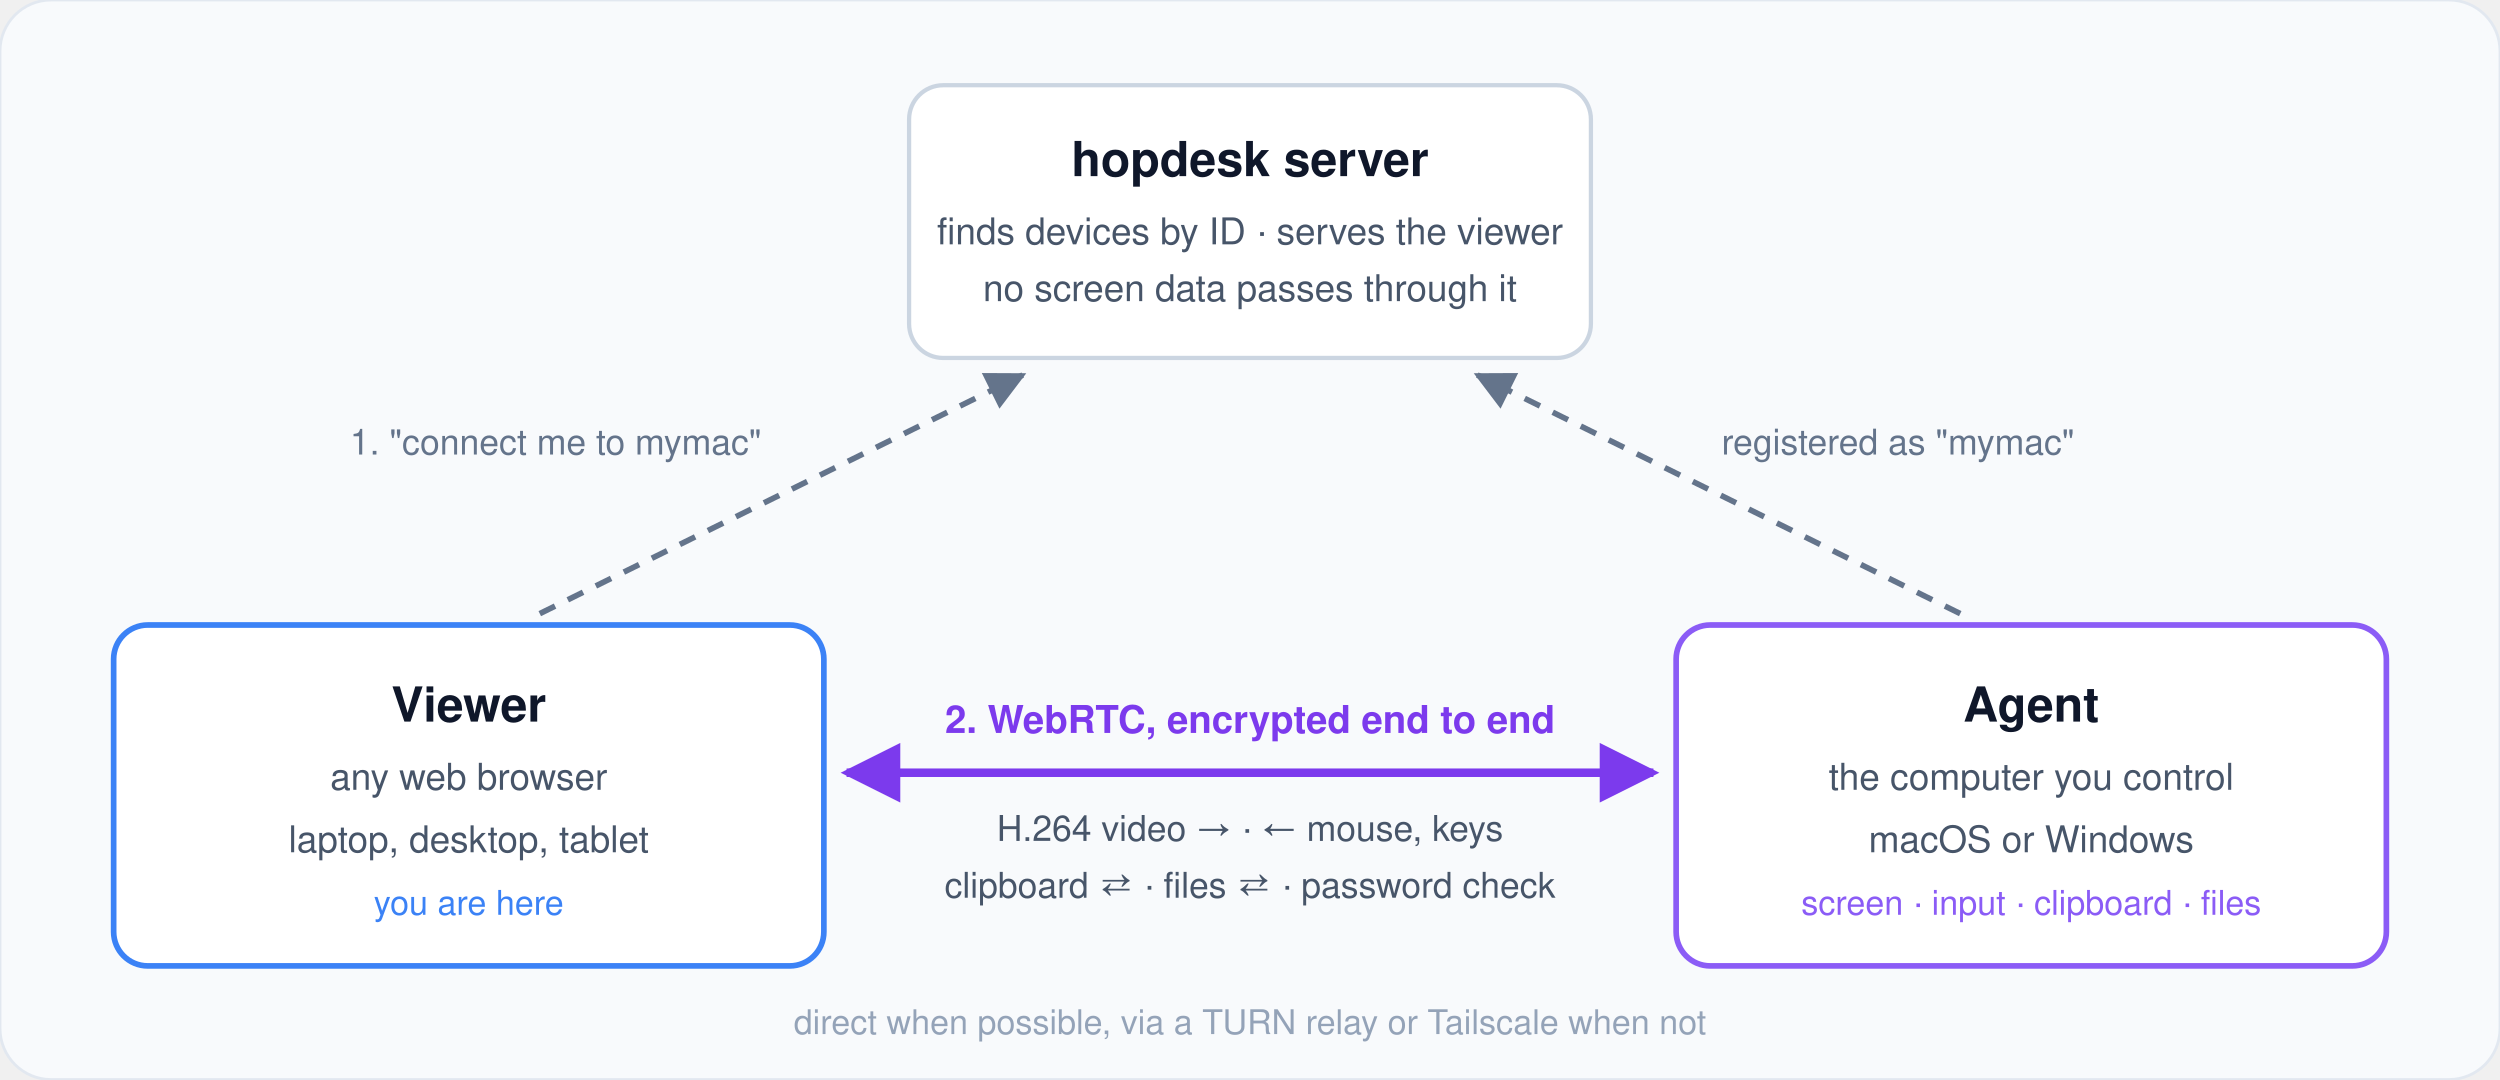
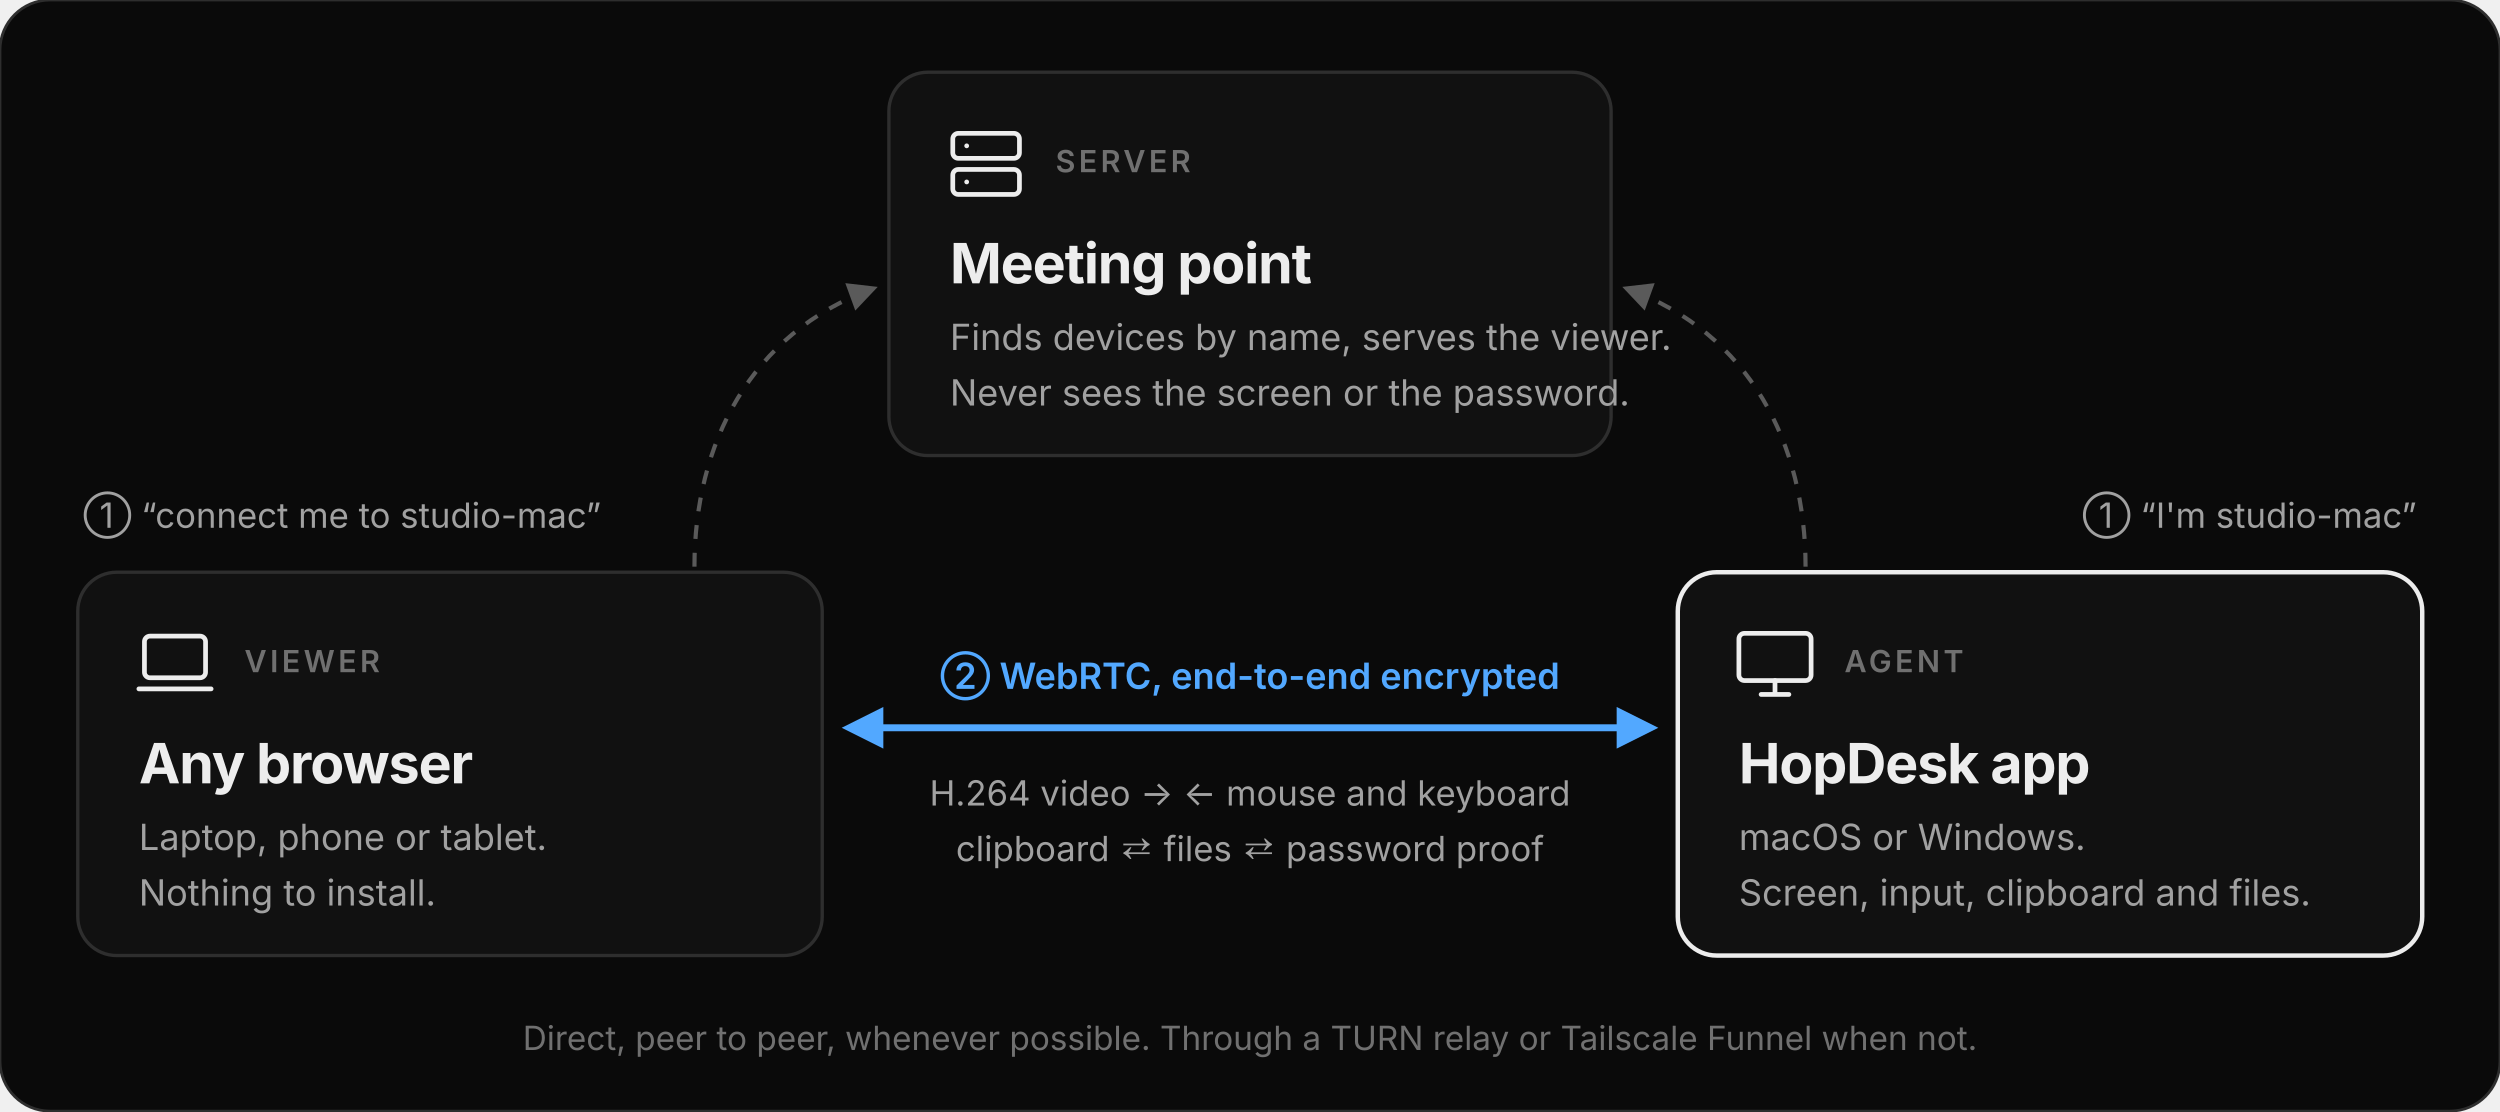
- <svg xmlns="http://www.w3.org/2000/svg" viewBox="0 0 880 380" width="880" height="380" font-family="-apple-system, Segoe UI, Helvetica, Arial, sans-serif">
+ <svg xmlns="http://www.w3.org/2000/svg" viewBox="0 0 900 400" width="900" height="400" font-family="Geist, Inter, -apple-system, 'Segoe UI', Helvetica, Arial, sans-serif">
+   <rect width="900" height="400" rx="18" fill="#0a0a0a" stroke="#2e2e2e" />
  <defs>
-     <marker id="a" viewBox="0 0 10 10" refX="9" refY="5" markerWidth="7" markerHeight="7" orient="auto-start-reverse">
-       <path d="M0 0L10 5L0 10z" fill="#64748b" />
+     <marker id="d" viewBox="0 0 10 10" refX="8" refY="5" markerWidth="7" markerHeight="7" orient="auto">
+       <path d="M0 0L10 5L0 10z" fill="#5a5a5a" />
    </marker>
-     <marker id="b" viewBox="0 0 10 10" refX="9" refY="5" markerWidth="7" markerHeight="7" orient="auto-start-reverse">
-       <path d="M0 0L10 5L0 10z" fill="#7c3aed" />
+     <marker id="b" viewBox="0 0 10 10" refX="8" refY="5" markerWidth="6" markerHeight="6" orient="auto-start-reverse">
+       <path d="M0 0L10 5L0 10z" fill="#52a8ff" />
    </marker>
  </defs>
-   <rect width="880" height="380" rx="18" fill="#f8fafc" stroke="#e2e8f0" />
-   <rect x="320" y="30" width="240" height="96" rx="12" fill="#fff" stroke="#cbd5e1" stroke-width="1.5" />
-   <text x="440" y="62" text-anchor="middle" font-size="17" font-weight="700" fill="#0f172a">hopdesk server</text>
-   <text x="440" y="86" text-anchor="middle" font-size="13" fill="#475569">finds devices by ID · serves the viewer</text>
-   <text x="440" y="106" text-anchor="middle" font-size="13" fill="#475569">no screen data passes through it</text>
-   <rect x="40" y="220" width="250" height="120" rx="12" fill="#fff" stroke="#3b82f6" stroke-width="2" />
-   <text x="165" y="254" text-anchor="middle" font-size="17" font-weight="700" fill="#0f172a">Viewer</text>
-   <text x="165" y="278" text-anchor="middle" font-size="13" fill="#475569">any web browser</text>
-   <text x="165" y="300" text-anchor="middle" font-size="13" fill="#475569">laptop, desktop, tablet</text>
-   <text x="165" y="322" text-anchor="middle" font-size="12" fill="#3b82f6">you are here</text>
-   <rect x="590" y="220" width="250" height="120" rx="12" fill="#fff" stroke="#8b5cf6" stroke-width="2" />
-   <text x="715" y="254" text-anchor="middle" font-size="17" font-weight="700" fill="#0f172a">Agent</text>
-   <text x="715" y="278" text-anchor="middle" font-size="13" fill="#475569">the computer you control</text>
-   <text x="715" y="300" text-anchor="middle" font-size="13" fill="#475569">macOS or Windows</text>
-   <text x="715" y="322" text-anchor="middle" font-size="12" fill="#8b5cf6">screen · input · clipboard · files</text>
-   <path d="M190 216 L360 132" stroke="#64748b" stroke-width="2" stroke-dasharray="6 5" fill="none" marker-end="url(#a)" />
-   <path d="M690 216 L520 132" stroke="#64748b" stroke-width="2" stroke-dasharray="6 5" fill="none" marker-end="url(#a)" />
-   <text x="268" y="160" text-anchor="end" font-size="12.5" fill="#64748b">1. "connect me to mymac"</text>
-   <text x="606" y="160" font-size="12.5" fill="#64748b">registered as "mymac"</text>
-   <path d="M298 272 L582 272" stroke="#7c3aed" stroke-width="3" fill="none" marker-start="url(#b)" marker-end="url(#b)" />
-   <text x="440" y="258" text-anchor="middle" font-size="13.5" font-weight="700" fill="#7c3aed">2. WebRTC, encrypted end to end</text>
-   <text x="440" y="296" text-anchor="middle" font-size="12.5" fill="#475569">H.264 video → · ← mouse, keys</text>
-   <text x="440" y="316" text-anchor="middle" font-size="12.5" fill="#475569">clipboard ⇄ · files ⇄ · password check</text>
-   <text x="440" y="364" text-anchor="middle" font-size="12" fill="#94a3b8">direct when possible, via a TURN relay or Tailscale when not</text>
+   <rect x="320" y="26" width="260" height="138" rx="14" fill="#111111" stroke="#2e2e2e" stroke-width="1.2" />
+   <g transform="translate(342,48)" fill="none" stroke="#ededed" stroke-width="1.7" stroke-linecap="round" stroke-linejoin="round">
+     <rect x="1" y="0" width="24" height="9" rx="2" />
+     <rect x="1" y="13" width="24" height="9" rx="2" />
+     <path d="M6 4.5h.01M6 17.5h.01" />
+   </g>
+   <text x="380" y="62" font-size="11" font-weight="600" letter-spacing="1.2" fill="#707070">SERVER</text>
+   <text x="342" y="102" font-size="20" font-weight="650" fill="#ededed" letter-spacing="-0.4">Meeting point</text>
+   <text x="342" y="126" font-size="13" fill="#a1a1a1">Finds devices by name, serves the viewer.</text>
+   <text x="342" y="146" font-size="13" fill="#a1a1a1">Never sees the screen or the password.</text>
+   <rect x="28" y="206" width="268" height="138" rx="14" fill="#111111" stroke="#2e2e2e" stroke-width="1.2" />
+   <g transform="translate(50,228)" fill="none" stroke="#ededed" stroke-width="1.7" stroke-linecap="round" stroke-linejoin="round">
+     <rect x="2" y="1" width="22" height="15" rx="2" />
+     <path d="M0 20h26" />
+   </g>
+   <text x="88" y="242" font-size="11" font-weight="600" letter-spacing="1.2" fill="#707070">VIEWER</text>
+   <text x="50" y="282" font-size="20" font-weight="650" fill="#ededed" letter-spacing="-0.4">Any browser</text>
+   <text x="50" y="306" font-size="13" fill="#a1a1a1">Laptop, phone or tablet.</text>
+   <text x="50" y="326" font-size="13" fill="#a1a1a1">Nothing to install.</text>
+   <rect x="604" y="206" width="268" height="138" rx="14" fill="#111111" stroke="#ededed" stroke-width="1.6" />
+   <g transform="translate(626,228)" fill="none" stroke="#ededed" stroke-width="1.7" stroke-linecap="round" stroke-linejoin="round">
+     <rect x="0" y="0" width="26" height="17" rx="2" />
+     <path d="M8 22h10M13 17v5" />
+   </g>
+   <text x="664" y="242" font-size="11" font-weight="600" letter-spacing="1.2" fill="#707070">AGENT</text>
+   <text x="626" y="282" font-size="20" font-weight="650" fill="#ededed" letter-spacing="-0.4">HopDesk app</text>
+   <text x="626" y="306" font-size="13" fill="#a1a1a1">macOS or Windows.</text>
+   <text x="626" y="326" font-size="13" fill="#a1a1a1">Screen, input, clipboard and files.</text>
+   <path d="M250 204 C250 160 270 120 314 104" fill="none" stroke="#5a5a5a" stroke-width="1.5" stroke-dasharray="5 5" marker-end="url(#d)" />
+   <path d="M650 204 C650 160 630 120 586 104" fill="none" stroke="#5a5a5a" stroke-width="1.5" stroke-dasharray="5 5" marker-end="url(#d)" />
+   <text x="30" y="190" font-size="12.5" fill="#a1a1a1">① “connect me to studio-mac”</text>
+   <text x="870" y="190" text-anchor="end" font-size="12.5" fill="#a1a1a1">① “I'm studio-mac”</text>
+   <line x1="306" y1="262" x2="594" y2="262" stroke="#52a8ff" stroke-width="2.5" marker-start="url(#b)" marker-end="url(#b)" />
+   <text x="450" y="248" text-anchor="middle" font-size="13" font-weight="600" fill="#52a8ff">② WebRTC, end-to-end encrypted</text>
+   <text x="450" y="290" text-anchor="middle" font-size="12.5" fill="#a1a1a1">H.264 video →   ← mouse and keyboard</text>
+   <text x="450" y="310" text-anchor="middle" font-size="12.5" fill="#a1a1a1">clipboard ⇄   files ⇄   password proof</text>
+   <text x="450" y="378" text-anchor="middle" font-size="12" fill="#707070">Direct, peer to peer, whenever possible. Through a TURN relay or Tailscale Funnel when not.</text>
</svg>
